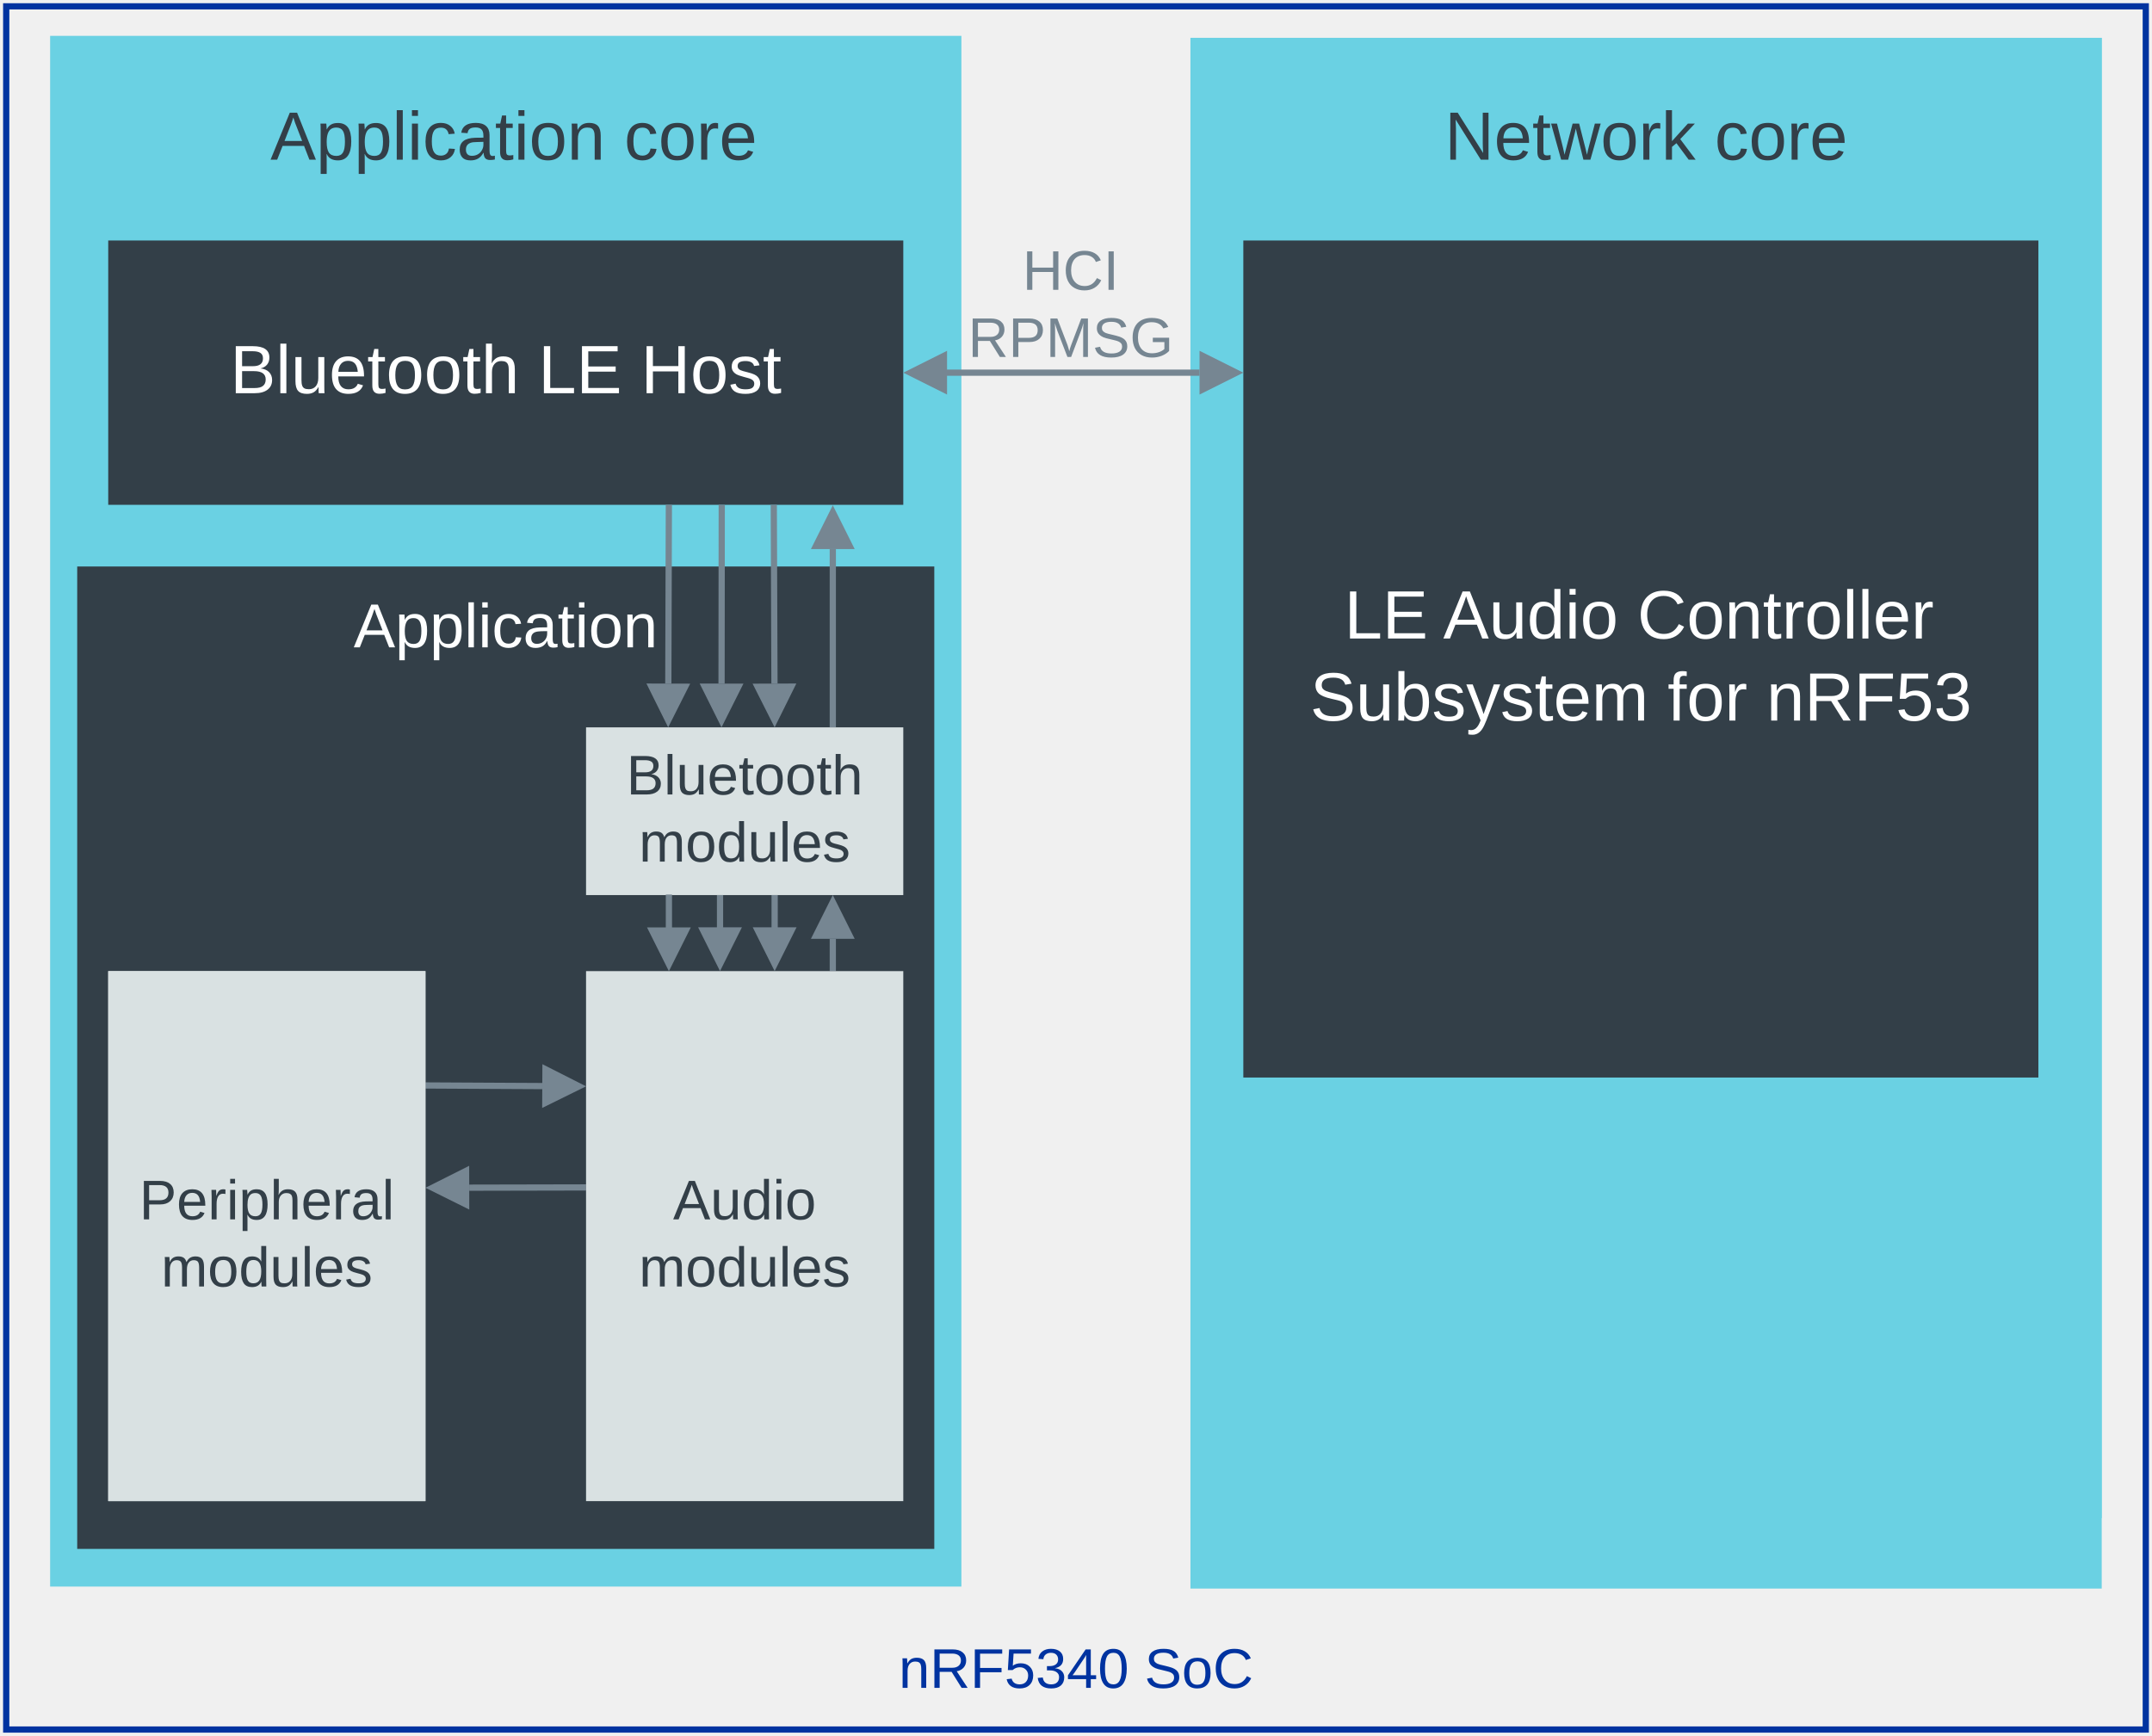
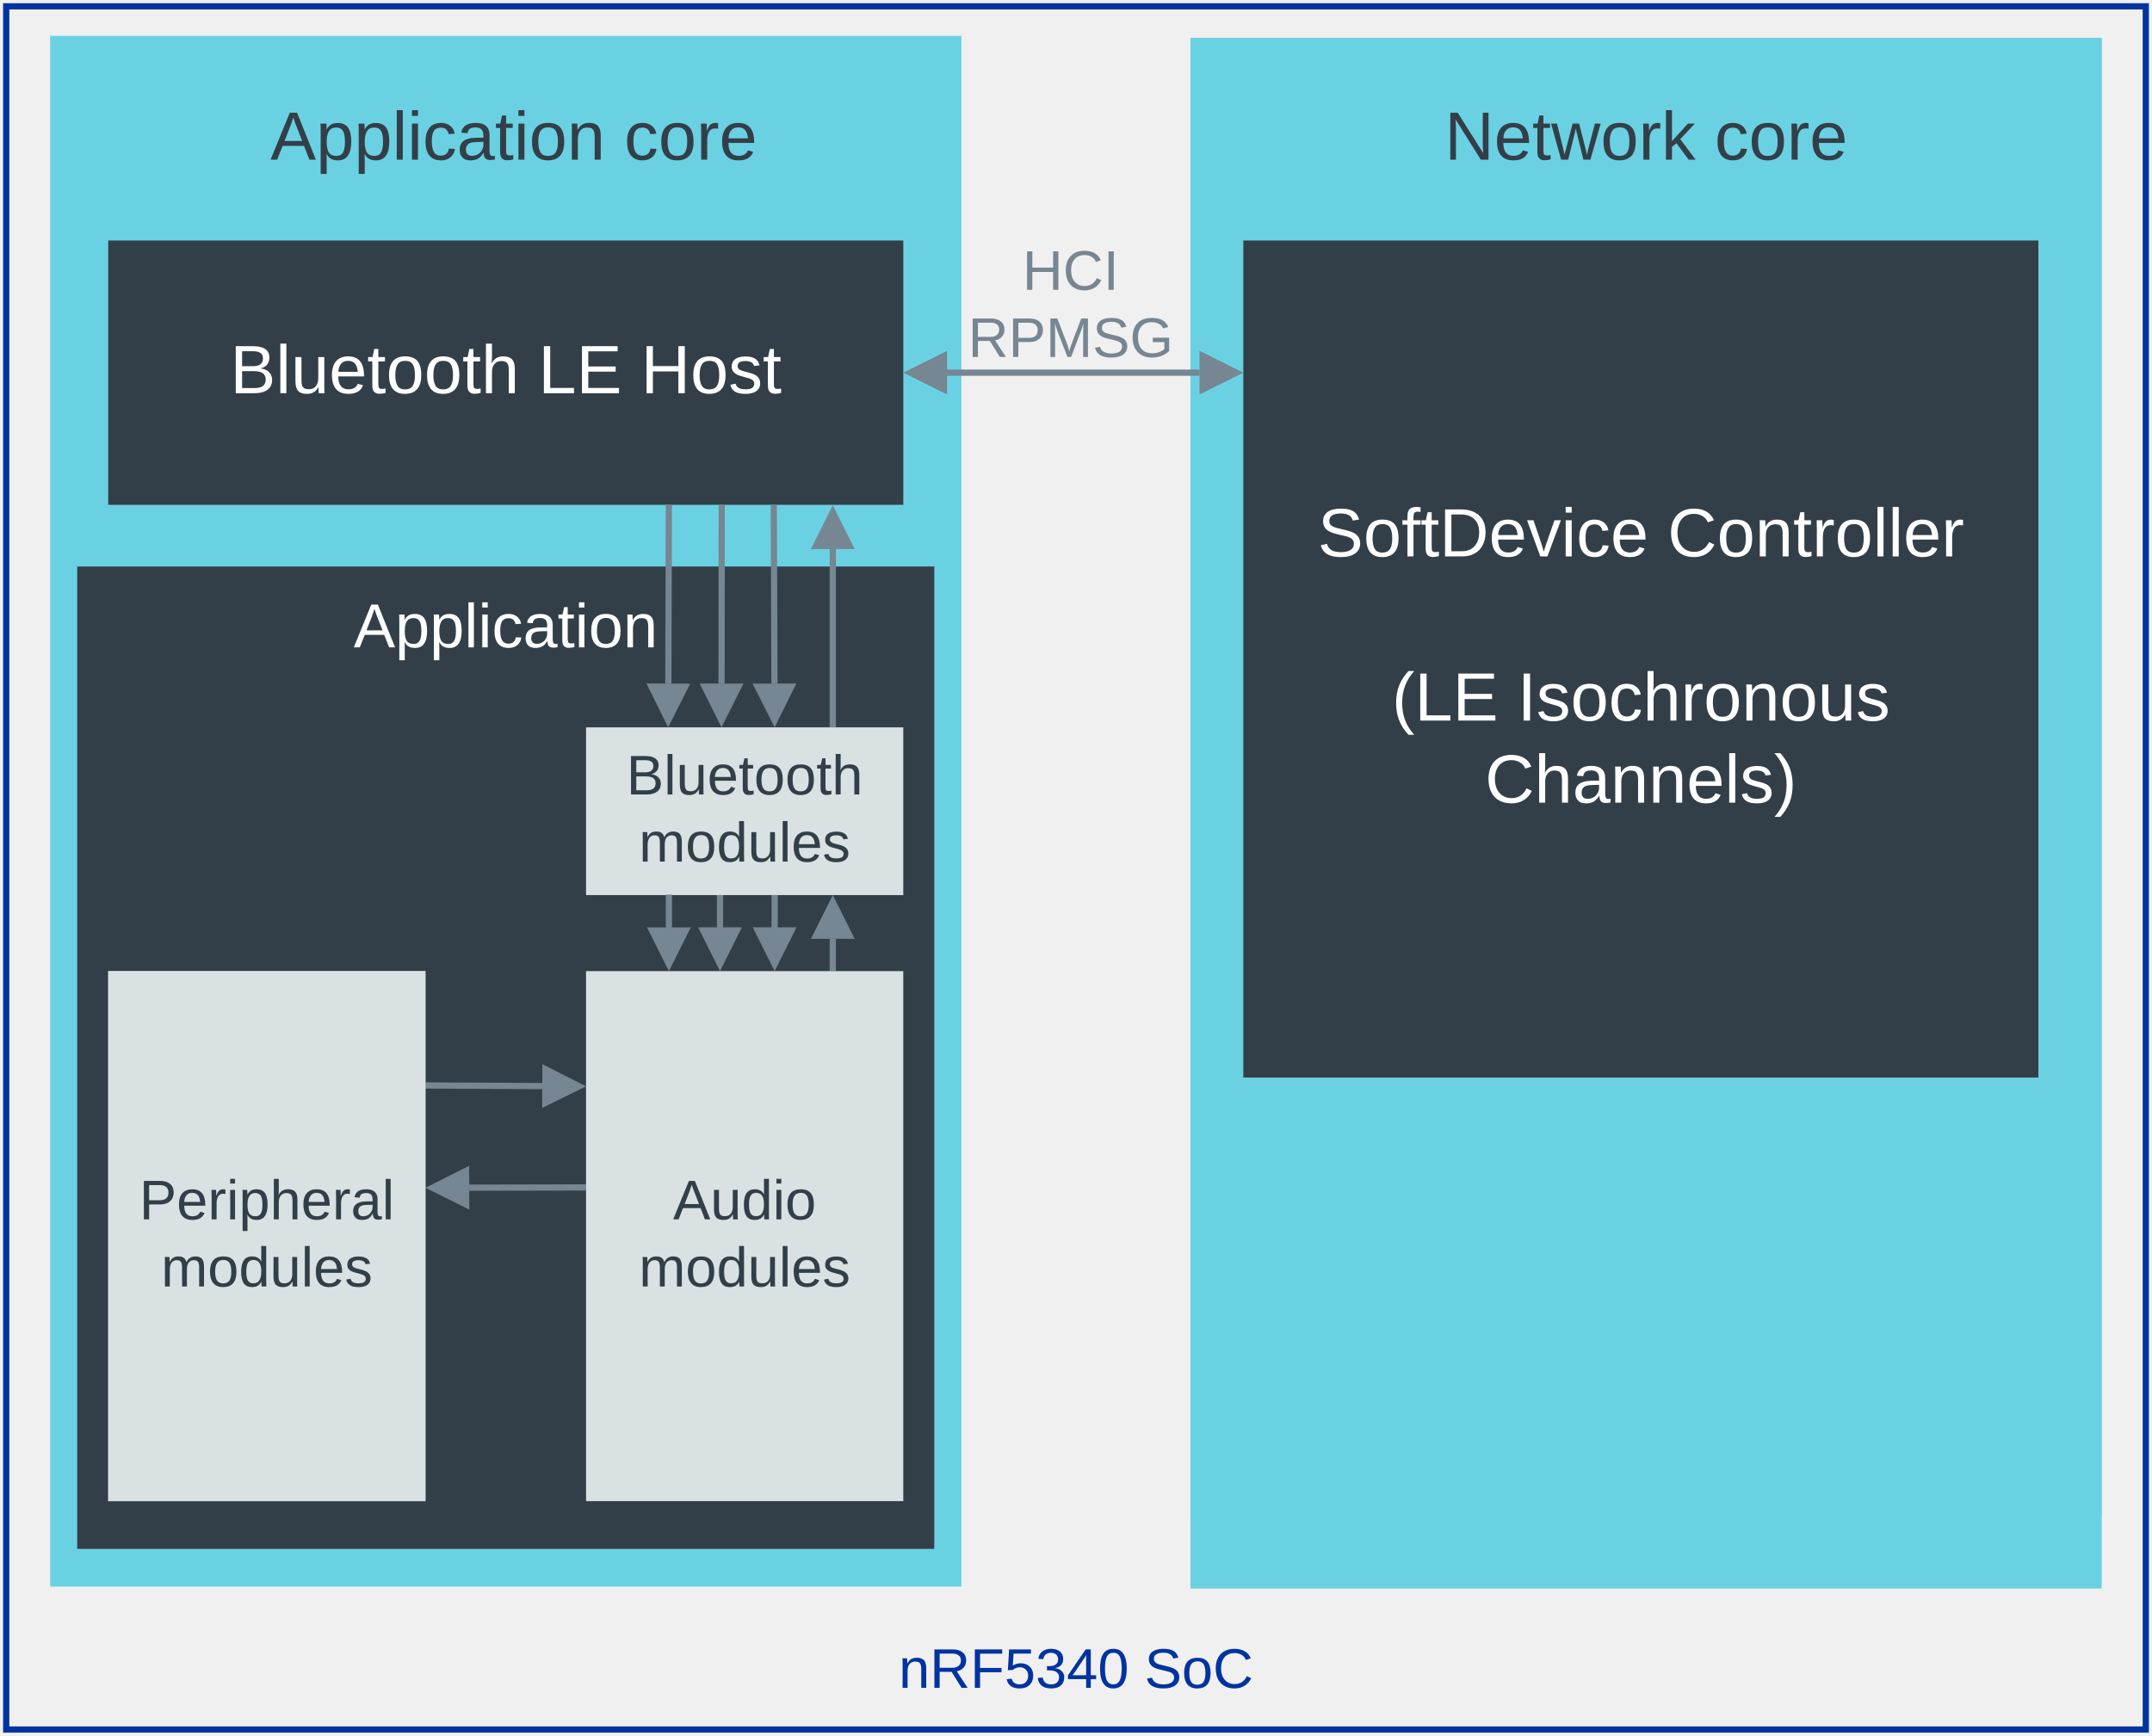
<svg xmlns="http://www.w3.org/2000/svg" xmlns:xlink="http://www.w3.org/1999/xlink" width="4.807in" height="3.878in" viewBox="0 0 346.126 279.195" xml:space="preserve" color-interpolation-filters="sRGB" class="st17">
  <style type="text/css">
	
		.st1 {fill:none;stroke:#0033a0;stroke-width:1}
		.st2 {fill:#0033a0;font-family:Arial;font-size:0.75em}
		.st3 {fill:#6ad1e3;stroke:none;stroke-width:1}
		.st4 {fill:#333f48;stroke:none;stroke-width:1}
		.st5 {fill:#feffff;font-family:Arial;font-size:0.833em}
		.st6 {fill:#ffffff;font-family:Arial;font-size:0.917em}
		.st7 {font-size:1em}
		.st8 {fill:none;stroke:none;stroke-width:1}
		.st9 {fill:#333f48;font-family:Arial;font-size:0.917em}
- 		.st10 {marker-end:url(#mrkr4-32);stroke:#768692;stroke-linecap:butt;stroke-width:1}
+ 		.st10 {marker-end:url(#mrkr4-33);stroke:#768692;stroke-linecap:butt;stroke-width:1}
		.st11 {fill:#768692;fill-opacity:1;stroke:#768692;stroke-opacity:1;stroke-width:0.284}
- 		.st12 {marker-end:url(#mrkr4-32);marker-start:url(#mrkr4-54);stroke:#768692;stroke-linecap:butt;stroke-width:1}
+ 		.st12 {marker-end:url(#mrkr4-33);marker-start:url(#mrkr4-55);stroke:#768692;stroke-linecap:butt;stroke-width:1}
		.st13 {fill:#768692;font-family:Arial;font-size:0.75em}
		.st14 {fill:#d9e1e2;stroke:none;stroke-width:1}
		.st15 {fill:#333f48;font-family:Arial;font-size:0.75em}
- 		.st16 {marker-start:url(#mrkr4-54);stroke:#768692;stroke-linecap:butt;stroke-width:1}
+ 		.st16 {marker-start:url(#mrkr4-55);stroke:#768692;stroke-linecap:butt;stroke-width:1}
		.st17 {fill:none;fill-rule:evenodd;font-size:12px;overflow:visible;stroke-linecap:square;stroke-miterlimit:3}
	
	</style>
  <defs id="Markers">
    <g id="lend4">
      <path d="M 2 1 L 0 0 L 2 -1 L 2 1 " style="stroke:none" />
    </g>
-     <marker id="mrkr4-32" class="st11" refX="-7.04" orient="auto" markerUnits="strokeWidth" overflow="visible">
+     <marker id="mrkr4-33" class="st11" refX="-7.04" orient="auto" markerUnits="strokeWidth" overflow="visible">
      <use xlink:href="#lend4" transform="scale(-3.52,-3.52) " />
    </marker>
-     <marker id="mrkr4-54" class="st11" refX="6.68" orient="auto" markerUnits="strokeWidth" overflow="visible">
+     <marker id="mrkr4-55" class="st11" refX="6.68" orient="auto" markerUnits="strokeWidth" overflow="visible">
      <use xlink:href="#lend4" transform="scale(3.52) " />
    </marker>
  </defs>
  <g>
    <g id="shape140-1" transform="translate(1,-1)">
      <rect x="0" y="2" width="344.126" height="277.195" class="st1" />
      <text x="143.55" y="272.49" class="st2">nRF5340 SoC</text>
    </g>
    <g id="group136-4" transform="translate(191.471,-35.0157)">
      <g id="shape137-5">
        <rect x="0" y="41.085" width="146.568" height="238.11" class="st3" />
      </g>
    </g>
    <g id="shape138-7" transform="translate(191.471,-23.6772)">
      <rect x="0" y="29.746" width="146.568" height="249.449" class="st3" />
    </g>
    <g id="shape130-9" transform="translate(8.06095,-23.9967)">
      <rect x="0" y="29.746" width="146.568" height="249.449" class="st3" />
    </g>
    <g id="shape144-11" transform="translate(12.4185,-30.0577)">
      <rect x="0" y="121.166" width="137.853" height="158.029" class="st4" />
      <text x="44.47" y="134.17" class="st5">Application</text>
    </g>
    <g id="shape5-14" transform="translate(17.4067,-198.008)">
      <rect x="0" y="236.675" width="127.877" height="42.52" class="st4" />
      <text x="19.61" y="261.24" class="st6">Bluetooth LE Host</text>
    </g>
    <g id="shape6-17" transform="translate(199.975,-105.882)">
      <rect x="0" y="144.549" width="127.877" height="134.646" class="st4" />
-       <text x="16.25" y="208.57" class="st6">LE Audio Controller <tspan x="10.75" dy="1.2em" class="st7">S</tspan>ubsystem for nRF53</text>
+       <text x="11.97" y="195.37" class="st6">SoftDevice Controller  <tspan x="23.89" dy="2.4em" class="st7">(LE Isochronous </tspan>
+         <tspan x="38.87" dy="1.2em" class="st7">Channels)</tspan>
+       </text>
    </g>
-     <g id="shape34-21" transform="translate(191.471,-240.528)">
+     <g id="shape34-22" transform="translate(191.471,-240.528)">
      <rect x="0" y="246.597" width="146.568" height="32.598" class="st8" />
      <text x="40.89" y="266.2" class="st9">Network core</text>
    </g>
-     <g id="shape36-24" transform="translate(7.21909,-240.528)">
+     <g id="shape36-25" transform="translate(7.21909,-240.528)">
      <rect x="0" y="246.597" width="150.82" height="32.598" class="st8" />
      <text x="36.28" y="266.2" class="st9">Application core</text>
    </g>
-     <g id="shape45-27" transform="translate(117.435,-198.008)">
+     <g id="shape45-28" transform="translate(117.435,-198.008)">
      <path d="M7.02 279.19 L7.13 307.95" class="st10" />
    </g>
-     <g id="shape46-33" transform="translate(114.611,-198.008)">
+     <g id="shape46-34" transform="translate(114.611,-198.008)">
      <path d="M-7.03 279.19 L-7.12 307.95" class="st10" />
    </g>
-     <g id="shape68-38" transform="translate(126.858,-122.029)">
+     <g id="shape68-39" transform="translate(126.858,-122.029)">
      <path d="M7.09 278.22 L7.09 273.03" class="st10" />
    </g>
-     <g id="shape72-43" transform="translate(123.155,-198.008)">
+     <g id="shape72-44" transform="translate(123.155,-198.008)">
      <path d="M-7.07 279.19 L-7.1 307.95" class="st10" />
    </g>
-     <g id="shape82-48" transform="translate(145.283,-212.181)">
+     <g id="shape82-49" transform="translate(145.283,-212.181)">
      <path d="M6.68 272.11 L7.04 272.11 L47.65 272.11" class="st12" />
    </g>
-     <g id="shape83-56" transform="translate(146.701,-219.268)">
+     <g id="shape83-57" transform="translate(146.701,-219.268)">
      <rect x="0" y="257.935" width="51.024" height="21.26" class="st8" />
      <text x="17.76" y="265.87" class="st13">HCI <tspan x="9.01" dy="1.2em" class="st7">RPMSG</tspan>
      </text>
    </g>
-     <g id="shape86-60" transform="translate(68.4304,-111.622)">
+     <g id="shape86-61" transform="translate(68.4304,-111.622)">
      <path d="M0 286.21 L18.79 286.31" class="st10" />
    </g>
-     <g id="shape87-65" transform="translate(94.2598,-95.2585)">
+     <g id="shape87-66" transform="translate(94.2598,-95.2585)">
      <path d="M0 286.25 L-18.79 286.29" class="st10" />
    </g>
-     <g id="group145-70" transform="translate(17.4067,-37.7411)">
-       <g id="group102-71">
-         <g id="shape24-72">
+     <g id="group145-71" transform="translate(17.4067,-37.7411)">
+       <g id="group102-72">
+         <g id="shape24-73">
          <rect x="0" y="193.937" width="51.024" height="85.258" class="st14" />
        </g>
      </g>
-       <g id="shape123-74">
+       <g id="shape123-75">
        <rect x="0" y="193.937" width="51.024" height="85.258" class="st14" />
        <text x="5" y="233.87" class="st15">Peripheral <tspan x="8.5" dy="1.2em" class="st7">modules</tspan>
        </text>
      </g>
    </g>
-     <g id="group146-78" transform="translate(94.2598,-37.7411)">
-       <g id="shape25-79">
+     <g id="group146-79" transform="translate(94.2598,-37.7411)">
+       <g id="shape25-80">
        <rect x="0" y="193.937" width="51.024" height="85.258" class="st14" />
      </g>
-       <g id="shape84-81">
+       <g id="shape84-82">
        <rect x="0" y="193.937" width="51.024" height="85.258" class="st8" />
        <text x="14" y="233.87" class="st15">Audio <tspan x="8.5" dy="1.2em" class="st7">modules</tspan>
        </text>
      </g>
    </g>
-     <g id="group147-85" transform="translate(94.2598,-135.231)">
-       <g id="shape148-86">
+     <g id="group147-86" transform="translate(94.2598,-135.231)">
+       <g id="shape148-87">
        <rect x="0" y="252.216" width="51.024" height="26.979" class="st14" />
      </g>
-       <g id="shape149-88">
+       <g id="shape149-89">
        <rect x="0" y="252.216" width="51.024" height="26.979" class="st8" />
        <text x="6.5" y="263.01" class="st15">Bluetooth <tspan x="8.5" dy="1.2em" class="st7">modules</tspan>
        </text>
      </g>
    </g>
-     <g id="shape150-92" transform="translate(126.858,-162.211)">
+     <g id="shape150-93" transform="translate(126.858,-162.211)">
      <path d="M7.09 279.19 L7.09 250.51" class="st10" />
    </g>
-     <g id="shape152-97" transform="translate(117.504,-122.029)">
+     <g id="shape152-98" transform="translate(117.504,-122.029)">
      <path d="M7.09 271.54 L7.09 271.18 L7.09 265.99" class="st16" />
    </g>
-     <g id="shape154-102" transform="translate(108.717,-122.029)">
+     <g id="shape154-103" transform="translate(108.717,-122.029)">
      <path d="M7.09 271.54 L7.09 271.18 L7.09 265.99" class="st16" />
    </g>
-     <g id="shape155-107" transform="translate(100.496,-122.063)">
+     <g id="shape155-108" transform="translate(100.496,-122.063)">
      <path d="M7.09 271.59 L7.09 271.23 L7.09 265.94" class="st16" />
    </g>
  </g>
</svg>
